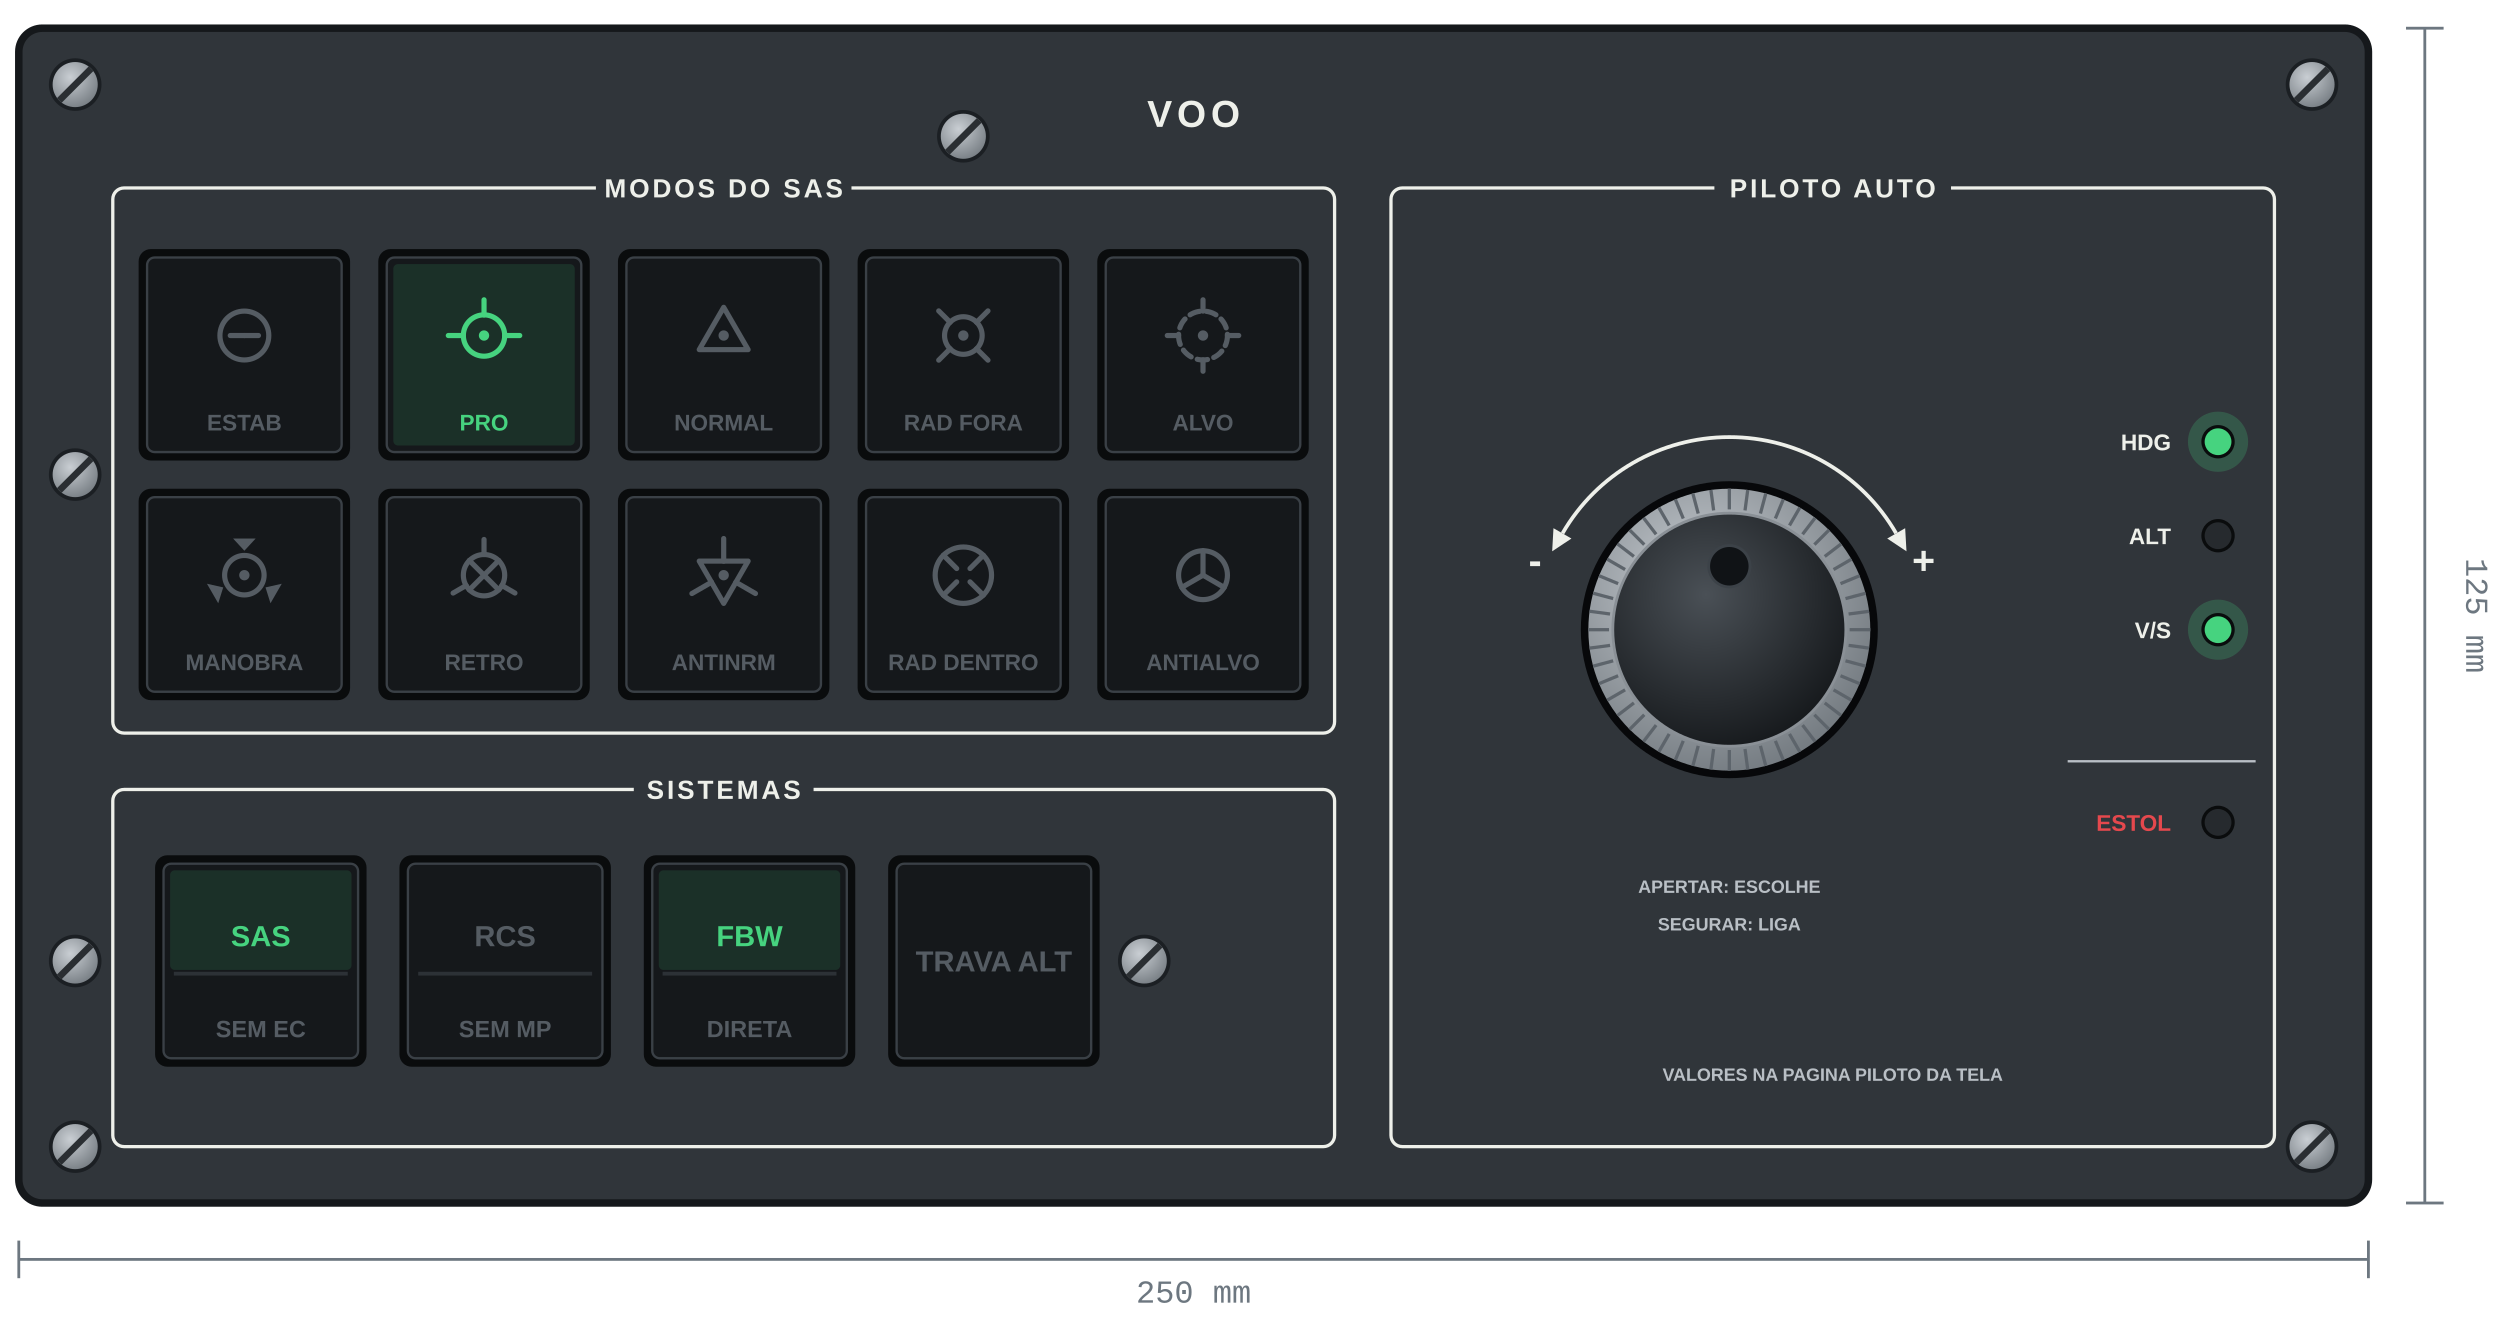
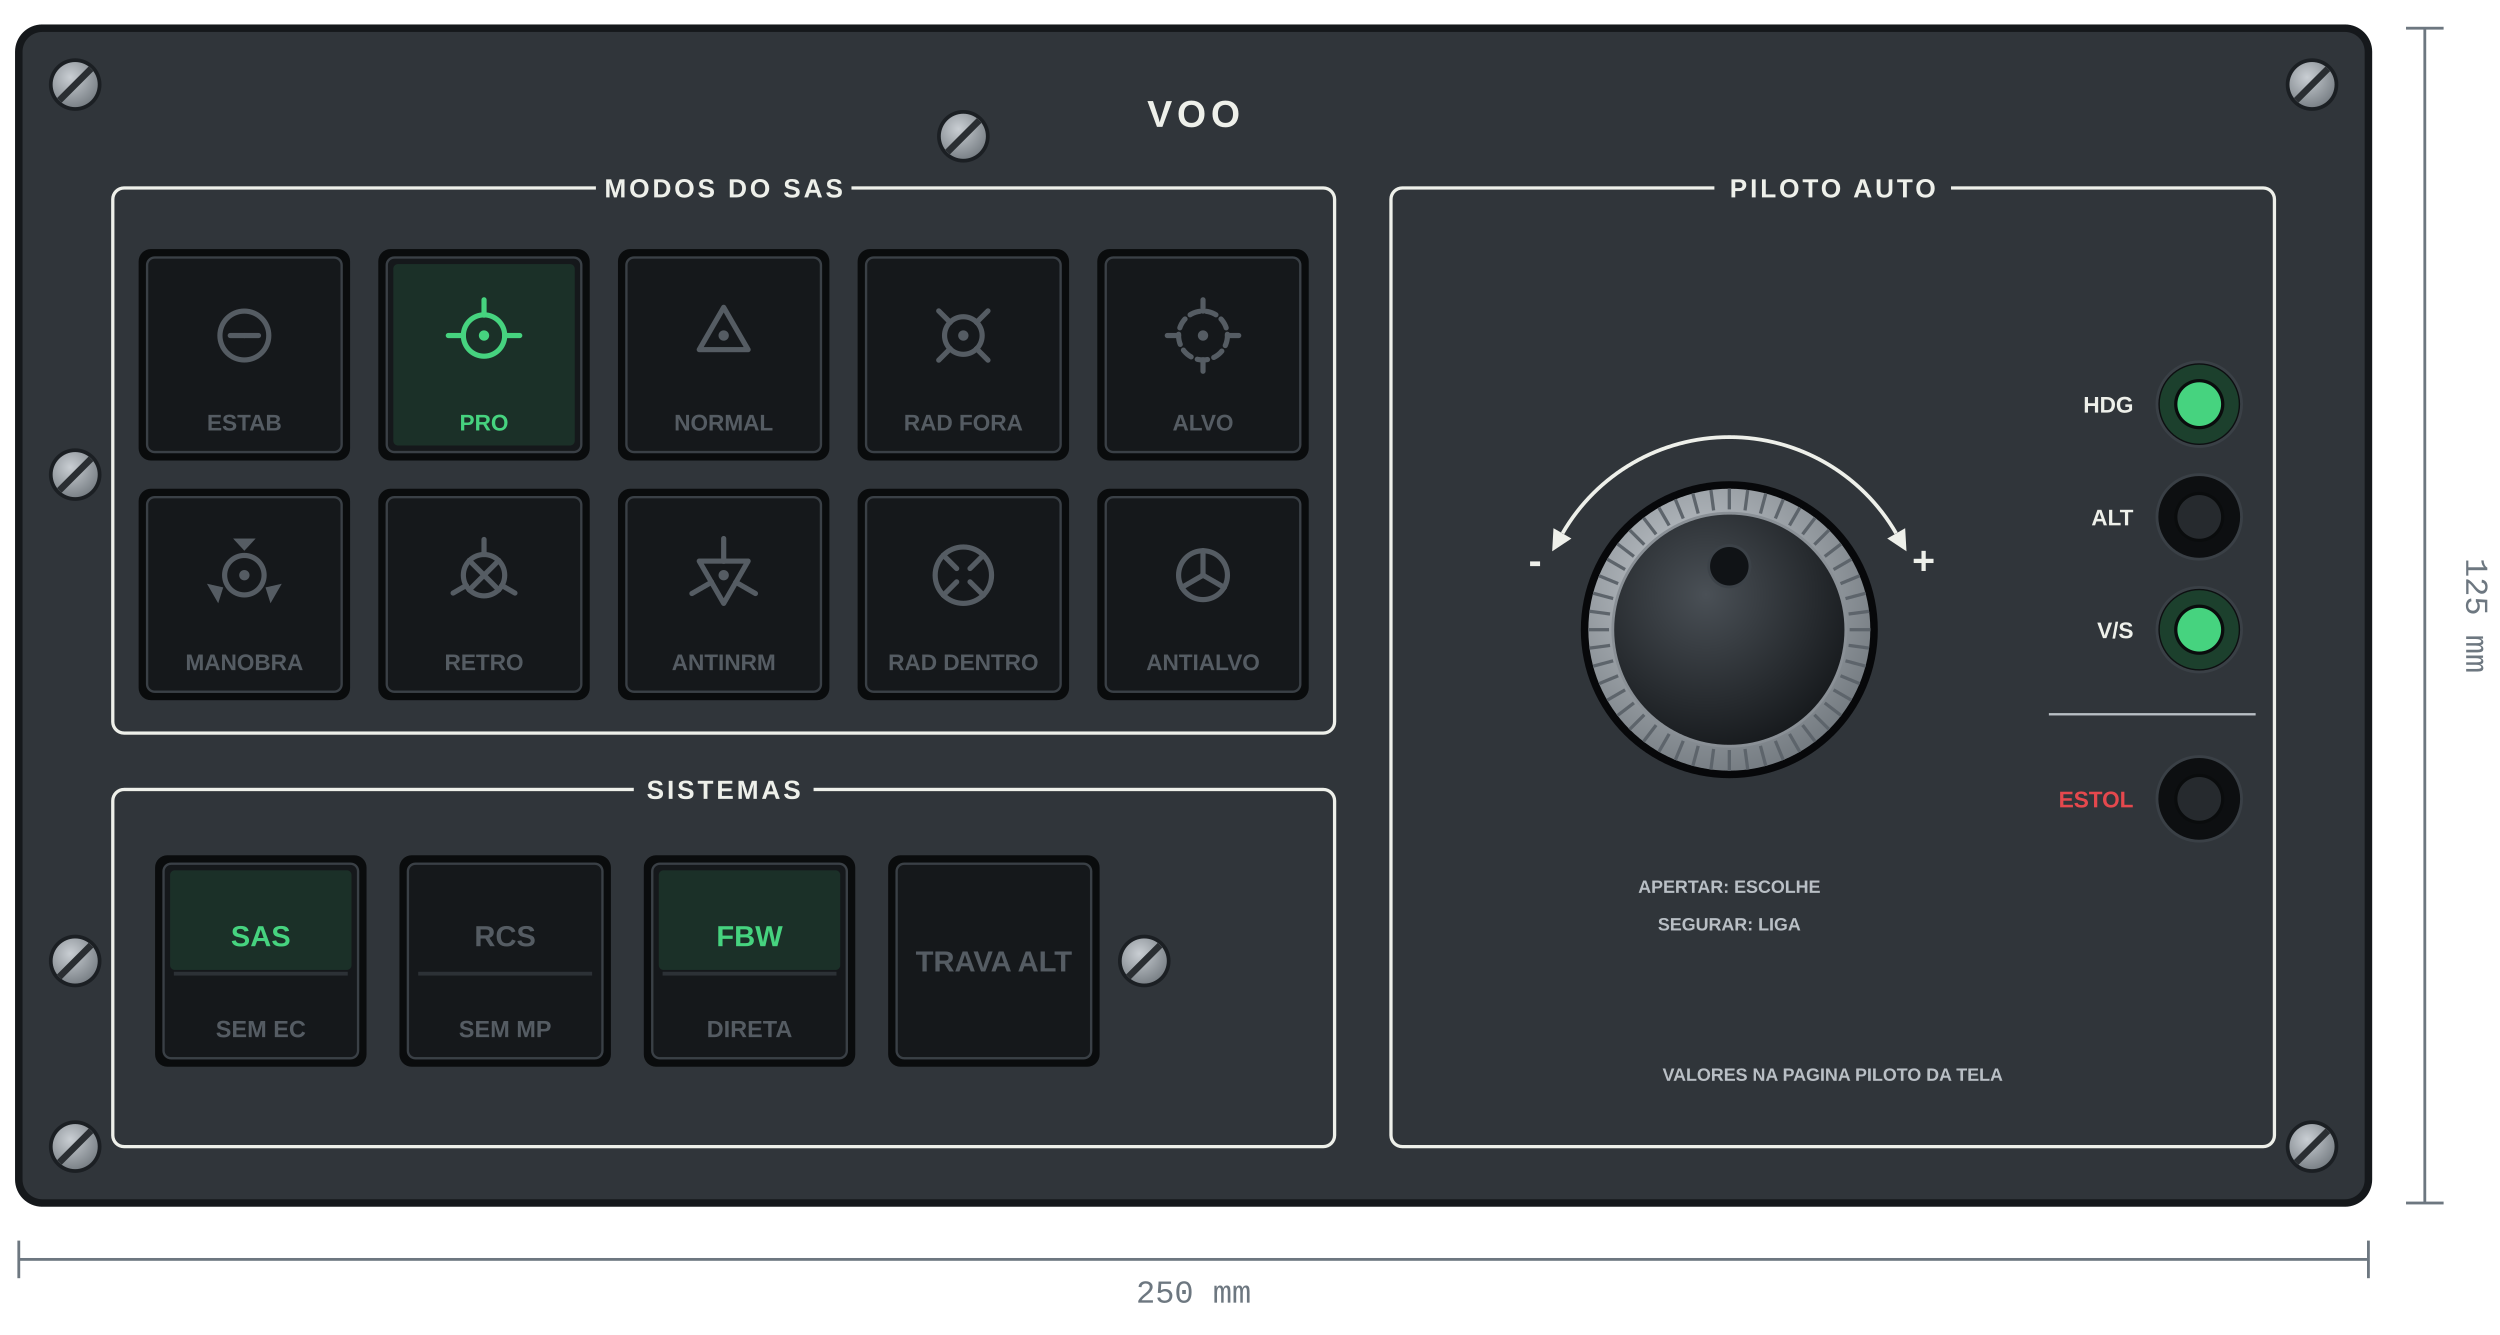
<svg xmlns="http://www.w3.org/2000/svg" viewBox="-2 -3 266 142" width="1064" height="568" role="img" aria-label="Voo, 250 por 125 mm: os dez modos do SAS com o PRO aceso, korry SAS, RCS, FBW e TRAVA ALT, e o encoder do piloto automatico com as luzes HDG, ALT, V/S e ESTOL">
  <style>.lg{font-family:"B612","Arial Narrow",Arial,sans-serif;font-weight:700}.lcdt{font-family:"B612 Mono","Courier New",monospace;font-weight:700}.dimline{stroke:#6d7780;stroke-width:.3;fill:none}.dimtext{fill:#6d7780;font-family:"B612 Mono","Courier New",monospace;font-size:3.4px}</style>
  <defs>
    <pattern id="zebra" width="6" height="6" patternUnits="userSpaceOnUse" patternTransform="rotate(45)">
      <rect width="6" height="6" fill="#1b1d1f" />
      <rect width="3" height="6" fill="#e7b416" />
    </pattern>
    <radialGradient id="knob" cx="40%" cy="35%" r="70%">
      <stop offset="0" stop-color="#4a5056" />
      <stop offset="1" stop-color="#15181b" />
    </radialGradient>
    <radialGradient id="nut" cx="40%" cy="35%" r="75%">
      <stop offset="0" stop-color="#c9ced3" />
      <stop offset="1" stop-color="#6c7379" />
    </radialGradient>
  </defs>
  <rect x="0" y="0" width="250" height="125" rx="2.5" fill="#30353a" stroke="#15181b" stroke-width=".8" />
  <circle cx="6" cy="6" r="2.6" fill="url(#nut)" stroke="#1b1f23" stroke-width=".4" />
  <line x1="4.3" y1="7.7" x2="7.7" y2="4.3" stroke="#2a2e32" stroke-width=".7" />
  <circle cx="244" cy="6" r="2.6" fill="url(#nut)" stroke="#1b1f23" stroke-width=".4" />
  <line x1="242.3" y1="7.7" x2="245.7" y2="4.3" stroke="#2a2e32" stroke-width=".7" />
  <circle cx="6" cy="119" r="2.6" fill="url(#nut)" stroke="#1b1f23" stroke-width=".4" />
  <line x1="4.3" y1="120.7" x2="7.7" y2="117.3" stroke="#2a2e32" stroke-width=".7" />
  <circle cx="244" cy="119" r="2.6" fill="url(#nut)" stroke="#1b1f23" stroke-width=".4" />
  <line x1="242.3" y1="120.7" x2="245.7" y2="117.3" stroke="#2a2e32" stroke-width=".7" />
  <text class="lg" x="125" y="10.5" font-size="4" text-anchor="middle" fill="#eef0ea" letter-spacing=".5">VOO</text>
  <rect x="10" y="17" width="130" height="58" rx="1.2" fill="none" stroke="#eef0ea" stroke-width=".35" />
  <rect x="61.404" y="15" width="27.192" height="4" fill="#30353a" />
  <text class="lg" x="75" y="18" font-size="2.8" text-anchor="middle" fill="#eef0ea" letter-spacing=".3">MODOS DO SAS</text>
  <rect x="12.75" y="23.5" width="22.5" height="22.5" rx="1.3" fill="#0a0c0d" />
  <rect x="13.65" y="24.4" width="20.7" height="20.7" rx=".8" fill="#15181b" stroke="#3a4046" stroke-width=".25" />
  <circle cx="24" cy="32.7" r="2.6" stroke="#555c63" stroke-width=".55" fill="none" stroke-linecap="round" />
  <line x1="24.00" y1="32.70" x2="22.50" y2="32.70" stroke="#555c63" stroke-width=".55" fill="none" stroke-linecap="round" />
  <line x1="24.00" y1="32.70" x2="25.50" y2="32.70" stroke="#555c63" stroke-width=".55" fill="none" stroke-linecap="round" />
  <text class="lg" x="24" y="42.8" font-size="2.4" text-anchor="middle" fill="#555c63">ESTAB</text>
  <rect x="12.75" y="49" width="22.5" height="22.5" rx="1.3" fill="#0a0c0d" />
  <rect x="13.65" y="49.9" width="20.7" height="20.7" rx=".8" fill="#15181b" stroke="#3a4046" stroke-width=".25" />
  <circle cx="24" cy="58.2" r="2.1" stroke="#555c63" stroke-width=".55" fill="none" stroke-linecap="round" />
  <circle cx="24" cy="58.2" r=".55" fill="#555c63" />
  <polygon points="24.00,55.60 25.20,54.30 22.80,54.30" fill="#555c63" />
  <polygon points="26.25,59.50 26.78,61.19 27.98,59.11" fill="#555c63" />
  <polygon points="21.75,59.50 20.02,59.11 21.22,61.19" fill="#555c63" />
  <text class="lg" x="24" y="68.3" font-size="2.4" text-anchor="middle" fill="#555c63">MANOBRA</text>
  <rect x="38.25" y="23.5" width="22.5" height="22.5" rx="1.3" fill="#0a0c0d" />
  <rect x="39.15" y="24.4" width="20.7" height="20.7" rx=".8" fill="#15181b" stroke="#3a4046" stroke-width=".25" />
  <rect x="39.85" y="25.1" width="19.3" height="19.3" rx=".5" fill="#46d37f" opacity=".13" />
  <circle cx="49.5" cy="32.7" r="2.2" stroke="#46d37f" stroke-width=".55" fill="none" stroke-linecap="round" />
  <circle cx="49.5" cy="32.7" r=".55" fill="#46d37f" />
  <line x1="49.50" y1="30.50" x2="49.50" y2="28.90" stroke="#46d37f" stroke-width=".55" fill="none" stroke-linecap="round" />
  <line x1="47.30" y1="32.70" x2="45.70" y2="32.70" stroke="#46d37f" stroke-width=".55" fill="none" stroke-linecap="round" />
  <line x1="51.70" y1="32.70" x2="53.30" y2="32.70" stroke="#46d37f" stroke-width=".55" fill="none" stroke-linecap="round" />
  <text class="lg" x="49.5" y="42.8" font-size="2.4" text-anchor="middle" fill="#46d37f">PRO</text>
  <rect x="38.25" y="49" width="22.5" height="22.5" rx="1.3" fill="#0a0c0d" />
  <rect x="39.15" y="49.9" width="20.7" height="20.7" rx=".8" fill="#15181b" stroke="#3a4046" stroke-width=".25" />
  <circle cx="49.5" cy="58.2" r="2.2" stroke="#555c63" stroke-width=".55" fill="none" stroke-linecap="round" />
  <line x1="47.94" y1="56.64" x2="51.06" y2="59.76" stroke="#555c63" stroke-width=".55" fill="none" stroke-linecap="round" />
  <line x1="51.06" y1="56.64" x2="47.94" y2="59.76" stroke="#555c63" stroke-width=".55" fill="none" stroke-linecap="round" />
  <line x1="49.50" y1="56.00" x2="49.50" y2="54.40" stroke="#555c63" stroke-width=".55" fill="none" stroke-linecap="round" />
  <line x1="47.59" y1="59.30" x2="46.21" y2="60.10" stroke="#555c63" stroke-width=".55" fill="none" stroke-linecap="round" />
  <line x1="51.41" y1="59.30" x2="52.79" y2="60.10" stroke="#555c63" stroke-width=".55" fill="none" stroke-linecap="round" />
  <text class="lg" x="49.5" y="68.3" font-size="2.4" text-anchor="middle" fill="#555c63">RETRO</text>
  <rect x="63.75" y="23.5" width="22.5" height="22.5" rx="1.3" fill="#0a0c0d" />
  <rect x="64.65" y="24.4" width="20.7" height="20.7" rx=".8" fill="#15181b" stroke="#3a4046" stroke-width=".25" />
  <polygon points="75.00,29.70 77.60,34.20 72.40,34.20" stroke="#555c63" stroke-width=".55" fill="none" stroke-linecap="round" stroke-linejoin="round" />
  <circle cx="75" cy="32.7" r=".55" fill="#555c63" />
  <text class="lg" x="75" y="42.8" font-size="2.4" text-anchor="middle" fill="#555c63">NORMAL</text>
  <rect x="63.75" y="49" width="22.5" height="22.5" rx="1.3" fill="#0a0c0d" />
  <rect x="64.65" y="49.9" width="20.7" height="20.7" rx=".8" fill="#15181b" stroke="#3a4046" stroke-width=".25" />
  <polygon points="75.00,61.20 72.40,56.70 77.60,56.70" stroke="#555c63" stroke-width=".55" fill="none" stroke-linecap="round" stroke-linejoin="round" />
  <circle cx="75" cy="58.2" r=".55" fill="#555c63" />
  <line x1="75.00" y1="56.70" x2="75.00" y2="54.30" stroke="#555c63" stroke-width=".55" fill="none" stroke-linecap="round" />
  <line x1="76.30" y1="58.95" x2="78.38" y2="60.15" stroke="#555c63" stroke-width=".55" fill="none" stroke-linecap="round" />
  <line x1="73.70" y1="58.95" x2="71.62" y2="60.15" stroke="#555c63" stroke-width=".55" fill="none" stroke-linecap="round" />
  <text class="lg" x="75" y="68.3" font-size="2.4" text-anchor="middle" fill="#555c63">ANTINRM</text>
  <rect x="89.25" y="23.5" width="22.5" height="22.5" rx="1.3" fill="#0a0c0d" />
  <rect x="90.15" y="24.4" width="20.7" height="20.7" rx=".8" fill="#15181b" stroke="#3a4046" stroke-width=".25" />
  <circle cx="100.5" cy="32.7" r="2" stroke="#555c63" stroke-width=".55" fill="none" stroke-linecap="round" />
  <circle cx="100.5" cy="32.7" r=".55" fill="#555c63" />
  <line x1="101.91" y1="34.11" x2="103.12" y2="35.32" stroke="#555c63" stroke-width=".55" fill="none" stroke-linecap="round" />
  <line x1="99.09" y1="34.11" x2="97.88" y2="35.32" stroke="#555c63" stroke-width=".55" fill="none" stroke-linecap="round" />
  <line x1="99.09" y1="31.29" x2="97.88" y2="30.08" stroke="#555c63" stroke-width=".55" fill="none" stroke-linecap="round" />
  <line x1="101.91" y1="31.29" x2="103.12" y2="30.08" stroke="#555c63" stroke-width=".55" fill="none" stroke-linecap="round" />
  <text class="lg" x="100.5" y="42.8" font-size="2.4" text-anchor="middle" fill="#555c63">RAD FORA</text>
  <rect x="89.25" y="49" width="22.5" height="22.5" rx="1.3" fill="#0a0c0d" />
  <rect x="90.15" y="49.9" width="20.7" height="20.7" rx=".8" fill="#15181b" stroke="#3a4046" stroke-width=".25" />
  <circle cx="100.5" cy="58.2" r="3" stroke="#555c63" stroke-width=".55" fill="none" stroke-linecap="round" />
  <line x1="101.21" y1="58.91" x2="102.62" y2="60.32" stroke="#555c63" stroke-width=".55" fill="none" stroke-linecap="round" />
  <line x1="99.79" y1="58.91" x2="98.38" y2="60.32" stroke="#555c63" stroke-width=".55" fill="none" stroke-linecap="round" />
  <line x1="99.79" y1="57.49" x2="98.38" y2="56.08" stroke="#555c63" stroke-width=".55" fill="none" stroke-linecap="round" />
  <line x1="101.21" y1="57.49" x2="102.62" y2="56.08" stroke="#555c63" stroke-width=".55" fill="none" stroke-linecap="round" />
  <text class="lg" x="100.5" y="68.3" font-size="2.4" text-anchor="middle" fill="#555c63">RAD DENTRO</text>
  <rect x="114.75" y="23.5" width="22.5" height="22.5" rx="1.3" fill="#0a0c0d" />
  <rect x="115.65" y="24.4" width="20.7" height="20.7" rx=".8" fill="#15181b" stroke="#3a4046" stroke-width=".25" />
  <circle cx="126" cy="32.7" r="2.6" stroke="#555c63" stroke-width=".55" fill="none" stroke-linecap="round" stroke-dasharray="1.1 .7" />
  <circle cx="126" cy="32.7" r=".55" fill="#555c63" />
  <line x1="128.60" y1="32.70" x2="129.80" y2="32.70" stroke="#555c63" stroke-width=".55" fill="none" stroke-linecap="round" />
  <line x1="126.00" y1="35.30" x2="126.00" y2="36.50" stroke="#555c63" stroke-width=".55" fill="none" stroke-linecap="round" />
  <line x1="123.40" y1="32.70" x2="122.20" y2="32.70" stroke="#555c63" stroke-width=".55" fill="none" stroke-linecap="round" />
  <line x1="126.00" y1="30.10" x2="126.00" y2="28.90" stroke="#555c63" stroke-width=".55" fill="none" stroke-linecap="round" />
  <text class="lg" x="126" y="42.8" font-size="2.4" text-anchor="middle" fill="#555c63">ALVO</text>
  <rect x="114.75" y="49" width="22.5" height="22.5" rx="1.3" fill="#0a0c0d" />
  <rect x="115.65" y="49.9" width="20.7" height="20.7" rx=".8" fill="#15181b" stroke="#3a4046" stroke-width=".25" />
  <circle cx="126" cy="58.2" r="2.6" stroke="#555c63" stroke-width=".55" fill="none" stroke-linecap="round" />
  <line x1="126.00" y1="58.20" x2="126.00" y2="55.60" stroke="#555c63" stroke-width=".55" fill="none" stroke-linecap="round" />
  <line x1="126.00" y1="58.20" x2="128.25" y2="59.50" stroke="#555c63" stroke-width=".55" fill="none" stroke-linecap="round" />
  <line x1="126.00" y1="58.20" x2="123.75" y2="59.50" stroke="#555c63" stroke-width=".55" fill="none" stroke-linecap="round" />
  <text class="lg" x="126" y="68.3" font-size="2.4" text-anchor="middle" fill="#555c63">ANTIALVO</text>
  <rect x="10" y="81" width="130" height="38" rx="1.2" fill="none" stroke="#eef0ea" stroke-width=".35" />
  <rect x="65.436" y="79" width="19.128" height="4" fill="#30353a" />
  <text class="lg" x="75" y="82" font-size="2.8" text-anchor="middle" fill="#eef0ea" letter-spacing=".3">SISTEMAS</text>
  <rect x="14.5" y="88" width="22.5" height="22.5" rx="1.3" fill="#0a0c0d" />
  <rect x="15.4" y="88.9" width="20.7" height="20.7" rx=".8" fill="#15181b" stroke="#3a4046" stroke-width=".25" />
  <line x1="16.5" y1="100.6" x2="35" y2="100.6" stroke="#2c3136" stroke-width=".4" />
  <rect x="16.1" y="89.6" width="19.3" height="10.6" rx=".5" fill="#46d37f" opacity=".13" />
  <text class="lg" x="25.75" y="97.675" font-size="3.1" text-anchor="middle" fill="#46d37f">SAS</text>
  <text class="lg" x="25.75" y="107.35" font-size="2.5" text-anchor="middle" fill="#555c63">SEM EC</text>
  <rect x="40.5" y="88" width="22.5" height="22.5" rx="1.3" fill="#0a0c0d" />
  <rect x="41.4" y="88.9" width="20.7" height="20.7" rx=".8" fill="#15181b" stroke="#3a4046" stroke-width=".25" />
  <line x1="42.5" y1="100.6" x2="61" y2="100.6" stroke="#2c3136" stroke-width=".4" />
  <text class="lg" x="51.75" y="97.675" font-size="3.1" text-anchor="middle" fill="#555c63">RCS</text>
  <text class="lg" x="51.75" y="107.35" font-size="2.5" text-anchor="middle" fill="#555c63">SEM MP</text>
  <rect x="66.5" y="88" width="22.5" height="22.5" rx="1.3" fill="#0a0c0d" />
  <rect x="67.4" y="88.9" width="20.7" height="20.7" rx=".8" fill="#15181b" stroke="#3a4046" stroke-width=".25" />
  <line x1="68.5" y1="100.6" x2="87" y2="100.6" stroke="#2c3136" stroke-width=".4" />
  <rect x="68.1" y="89.6" width="19.3" height="10.6" rx=".5" fill="#46d37f" opacity=".13" />
  <text class="lg" x="77.75" y="97.675" font-size="3.1" text-anchor="middle" fill="#46d37f">FBW</text>
  <text class="lg" x="77.75" y="107.35" font-size="2.5" text-anchor="middle" fill="#555c63">DIRETA</text>
  <rect x="92.5" y="88" width="22.5" height="22.5" rx="1.3" fill="#0a0c0d" />
  <rect x="93.4" y="88.9" width="20.7" height="20.7" rx=".8" fill="#15181b" stroke="#3a4046" stroke-width=".25" />
  <text class="lg" x="103.75" y="100.366" font-size="3.1" text-anchor="middle" fill="#555c63">TRAVA ALT</text>
  <rect x="146" y="17" width="94" height="102" rx="1.2" fill="none" stroke="#eef0ea" stroke-width=".35" />
  <rect x="180.412" y="15" width="25.176" height="4" fill="#30353a" />
  <text class="lg" x="193" y="18" font-size="2.8" text-anchor="middle" fill="#eef0ea" letter-spacing=".3">PILOTO AUTO</text>
  <path d="M164.25 53.75 A20.5 20.5 0 0 1 199.75 53.75" fill="none" stroke="#eef0ea" stroke-width=".4" />
  <polygon points="163.15,55.66 163.29,53.20 165.20,54.30" fill="#eef0ea" />
  <polygon points="200.85,55.66 200.71,53.20 198.80,54.30" fill="#eef0ea" />
  <text class="lg" x="161.33" y="58.08" font-size="4.2" text-anchor="middle" fill="#eef0ea">-</text>
  <text class="lg" x="202.67" y="58.08" font-size="4.2" text-anchor="middle" fill="#eef0ea">+</text>
  <circle cx="182" cy="64" r="15.8" fill="#07080a" />
  <circle cx="182" cy="64" r="15" fill="url(#nut)" />
  <line x1="194.80" y1="64.00" x2="197.00" y2="64.00" stroke="#5d646b" stroke-width=".35" />
  <line x1="194.69" y1="65.67" x2="196.87" y2="65.96" stroke="#5d646b" stroke-width=".35" />
  <line x1="194.36" y1="67.31" x2="196.49" y2="67.88" stroke="#5d646b" stroke-width=".35" />
  <line x1="193.83" y1="68.90" x2="195.86" y2="69.74" stroke="#5d646b" stroke-width=".35" />
  <line x1="193.09" y1="70.40" x2="194.99" y2="71.50" stroke="#5d646b" stroke-width=".35" />
  <line x1="192.15" y1="71.79" x2="193.90" y2="73.13" stroke="#5d646b" stroke-width=".35" />
  <line x1="191.05" y1="73.05" x2="192.61" y2="74.61" stroke="#5d646b" stroke-width=".35" />
  <line x1="189.79" y1="74.15" x2="191.13" y2="75.90" stroke="#5d646b" stroke-width=".35" />
  <line x1="188.40" y1="75.09" x2="189.50" y2="76.99" stroke="#5d646b" stroke-width=".35" />
  <line x1="186.90" y1="75.83" x2="187.74" y2="77.86" stroke="#5d646b" stroke-width=".35" />
  <line x1="185.31" y1="76.36" x2="185.88" y2="78.49" stroke="#5d646b" stroke-width=".35" />
  <line x1="183.67" y1="76.69" x2="183.96" y2="78.87" stroke="#5d646b" stroke-width=".35" />
  <line x1="182.00" y1="76.80" x2="182.00" y2="79.00" stroke="#5d646b" stroke-width=".35" />
  <line x1="180.33" y1="76.69" x2="180.04" y2="78.87" stroke="#5d646b" stroke-width=".35" />
  <line x1="178.69" y1="76.36" x2="178.12" y2="78.49" stroke="#5d646b" stroke-width=".35" />
  <line x1="177.10" y1="75.83" x2="176.26" y2="77.86" stroke="#5d646b" stroke-width=".35" />
  <line x1="175.60" y1="75.09" x2="174.50" y2="76.99" stroke="#5d646b" stroke-width=".35" />
  <line x1="174.21" y1="74.15" x2="172.87" y2="75.90" stroke="#5d646b" stroke-width=".35" />
  <line x1="172.95" y1="73.05" x2="171.39" y2="74.61" stroke="#5d646b" stroke-width=".35" />
  <line x1="171.85" y1="71.79" x2="170.10" y2="73.13" stroke="#5d646b" stroke-width=".35" />
  <line x1="170.91" y1="70.40" x2="169.01" y2="71.50" stroke="#5d646b" stroke-width=".35" />
  <line x1="170.17" y1="68.90" x2="168.14" y2="69.74" stroke="#5d646b" stroke-width=".35" />
  <line x1="169.64" y1="67.31" x2="167.51" y2="67.88" stroke="#5d646b" stroke-width=".35" />
  <line x1="169.31" y1="65.67" x2="167.13" y2="65.96" stroke="#5d646b" stroke-width=".35" />
  <line x1="169.20" y1="64.00" x2="167.00" y2="64.00" stroke="#5d646b" stroke-width=".35" />
  <line x1="169.31" y1="62.33" x2="167.13" y2="62.04" stroke="#5d646b" stroke-width=".35" />
  <line x1="169.64" y1="60.69" x2="167.51" y2="60.12" stroke="#5d646b" stroke-width=".35" />
  <line x1="170.17" y1="59.10" x2="168.14" y2="58.26" stroke="#5d646b" stroke-width=".35" />
  <line x1="170.91" y1="57.60" x2="169.01" y2="56.50" stroke="#5d646b" stroke-width=".35" />
  <line x1="171.85" y1="56.21" x2="170.10" y2="54.87" stroke="#5d646b" stroke-width=".35" />
  <line x1="172.95" y1="54.95" x2="171.39" y2="53.39" stroke="#5d646b" stroke-width=".35" />
  <line x1="174.21" y1="53.85" x2="172.87" y2="52.10" stroke="#5d646b" stroke-width=".35" />
  <line x1="175.60" y1="52.91" x2="174.50" y2="51.01" stroke="#5d646b" stroke-width=".35" />
  <line x1="177.10" y1="52.17" x2="176.26" y2="50.14" stroke="#5d646b" stroke-width=".35" />
  <line x1="178.69" y1="51.64" x2="178.12" y2="49.51" stroke="#5d646b" stroke-width=".35" />
  <line x1="180.33" y1="51.31" x2="180.04" y2="49.13" stroke="#5d646b" stroke-width=".35" />
  <line x1="182.00" y1="51.20" x2="182.00" y2="49.00" stroke="#5d646b" stroke-width=".35" />
  <line x1="183.67" y1="51.31" x2="183.96" y2="49.13" stroke="#5d646b" stroke-width=".35" />
  <line x1="185.31" y1="51.64" x2="185.88" y2="49.51" stroke="#5d646b" stroke-width=".35" />
  <line x1="186.90" y1="52.17" x2="187.74" y2="50.14" stroke="#5d646b" stroke-width=".35" />
  <line x1="188.40" y1="52.91" x2="189.50" y2="51.01" stroke="#5d646b" stroke-width=".35" />
  <line x1="189.79" y1="53.85" x2="191.13" y2="52.10" stroke="#5d646b" stroke-width=".35" />
  <line x1="191.05" y1="54.95" x2="192.61" y2="53.39" stroke="#5d646b" stroke-width=".35" />
  <line x1="192.15" y1="56.21" x2="193.90" y2="54.87" stroke="#5d646b" stroke-width=".35" />
  <line x1="193.09" y1="57.60" x2="194.99" y2="56.50" stroke="#5d646b" stroke-width=".35" />
  <line x1="193.83" y1="59.10" x2="195.86" y2="58.26" stroke="#5d646b" stroke-width=".35" />
  <line x1="194.36" y1="60.69" x2="196.49" y2="60.12" stroke="#5d646b" stroke-width=".35" />
  <line x1="194.69" y1="62.33" x2="196.87" y2="62.04" stroke="#5d646b" stroke-width=".35" />
  <circle cx="182" cy="64" r="12.4" fill="url(#knob)" stroke="#8a9096" stroke-width=".3" />
  <circle cx="182" cy="57.25" r="2.2" fill="#101316" stroke="#3c4248" stroke-width=".3" />
  <text class="lg" x="182" y="92" font-size="1.9" text-anchor="middle" fill="#b9bfc5">APERTAR: ESCOLHE</text>
  <text class="lg" x="182" y="96" font-size="1.9" text-anchor="middle" fill="#b9bfc5">SEGURAR: LIGA</text>
-   <text class="lg" x="229" y="44.9" font-size="2.4" text-anchor="end" fill="#eef0ea">HDG</text>
-   <circle cx="234" cy="44" r="3.2" fill="#46d37f" opacity=".22" />
-   <circle cx="234" cy="44" r="1.6" fill="#46d37f" stroke="#0a0c0d" stroke-width=".35" />
-   <text class="lg" x="229" y="54.9" font-size="2.4" text-anchor="end" fill="#eef0ea">ALT</text>
-   <circle cx="234" cy="54" r="1.6" fill="#262a2e" stroke="#0a0c0d" stroke-width=".35" />
-   <text class="lg" x="229" y="64.9" font-size="2.4" text-anchor="end" fill="#eef0ea">V/S</text>
-   <circle cx="234" cy="64" r="3.2" fill="#46d37f" opacity=".22" />
-   <circle cx="234" cy="64" r="1.6" fill="#46d37f" stroke="#0a0c0d" stroke-width=".35" />
-   <line x1="218" y1="78" x2="238" y2="78" stroke="#b9bfc5" stroke-width=".25" />
-   <text class="lg" x="229" y="85.4" font-size="2.4" text-anchor="end" fill="#e5484d">ESTOL</text>
-   <circle cx="234" cy="84.5" r="1.6" fill="#262a2e" stroke="#0a0c0d" stroke-width=".35" />
+   <text class="lg" x="225" y="40.9" font-size="2.4" text-anchor="end" fill="#eef0ea">HDG</text>
+   <circle cx="232" cy="40" r="4.5" fill="#0d0f11" stroke="#3a4046" stroke-width=".3" />
+   <circle cx="232" cy="40" r="4.2" fill="#46d37f" opacity=".25" />
+   <circle cx="232" cy="40" r="2.5" fill="#46d37f" stroke="#0a0c0d" stroke-width=".35" />
+   <text class="lg" x="225" y="52.9" font-size="2.4" text-anchor="end" fill="#eef0ea">ALT</text>
+   <circle cx="232" cy="52" r="4.5" fill="#0d0f11" stroke="#3a4046" stroke-width=".3" />
+   <circle cx="232" cy="52" r="2.5" fill="#262a2e" stroke="#0a0c0d" stroke-width=".35" />
+   <text class="lg" x="225" y="64.9" font-size="2.4" text-anchor="end" fill="#eef0ea">V/S</text>
+   <circle cx="232" cy="64" r="4.5" fill="#0d0f11" stroke="#3a4046" stroke-width=".3" />
+   <circle cx="232" cy="64" r="4.2" fill="#46d37f" opacity=".25" />
+   <circle cx="232" cy="64" r="2.5" fill="#46d37f" stroke="#0a0c0d" stroke-width=".35" />
+   <line x1="216" y1="73" x2="238" y2="73" stroke="#b9bfc5" stroke-width=".25" />
+   <text class="lg" x="225" y="82.9" font-size="2.4" text-anchor="end" fill="#e5484d">ESTOL</text>
+   <circle cx="232" cy="82" r="4.5" fill="#0d0f11" stroke="#3a4046" stroke-width=".3" />
+   <circle cx="232" cy="82" r="2.5" fill="#262a2e" stroke="#0a0c0d" stroke-width=".35" />
  <text class="lg" x="193" y="112" font-size="1.9" text-anchor="middle" fill="#b9bfc5">VALORES NA PAGINA PILOTO DA TELA</text>
  <circle cx="6" cy="47.5" r="2.6" fill="url(#nut)" stroke="#1b1f23" stroke-width=".4" />
  <line x1="4.3" y1="49.2" x2="7.7" y2="45.8" stroke="#2a2e32" stroke-width=".7" />
  <circle cx="100.5" cy="11.5" r="2.6" fill="url(#nut)" stroke="#1b1f23" stroke-width=".4" />
  <line x1="98.8" y1="13.2" x2="102.2" y2="9.8" stroke="#2a2e32" stroke-width=".7" />
  <circle cx="6" cy="99.25" r="2.6" fill="url(#nut)" stroke="#1b1f23" stroke-width=".4" />
  <line x1="4.3" y1="100.95" x2="7.7" y2="97.55" stroke="#2a2e32" stroke-width=".7" />
  <circle cx="119.75" cy="99.25" r="2.6" fill="url(#nut)" stroke="#1b1f23" stroke-width=".4" />
  <line x1="118.05" y1="100.95" x2="121.45" y2="97.55" stroke="#2a2e32" stroke-width=".7" />
  <line class="dimline" x1="0" y1="131" x2="250" y2="131" />
  <line class="dimline" x1="0" y1="129" x2="0" y2="133" />
  <line class="dimline" x1="250" y1="129" x2="250" y2="133" />
  <text class="dimtext" x="125" y="135.6" text-anchor="middle">250 mm</text>
  <line class="dimline" x1="256" y1="0" x2="256" y2="125" />
  <line class="dimline" x1="254" y1="0" x2="258" y2="0" />
  <line class="dimline" x1="254" y1="125" x2="258" y2="125" />
  <text class="dimtext" transform="translate(260.4 62.5) rotate(90)" text-anchor="middle">125 mm</text>
</svg>
